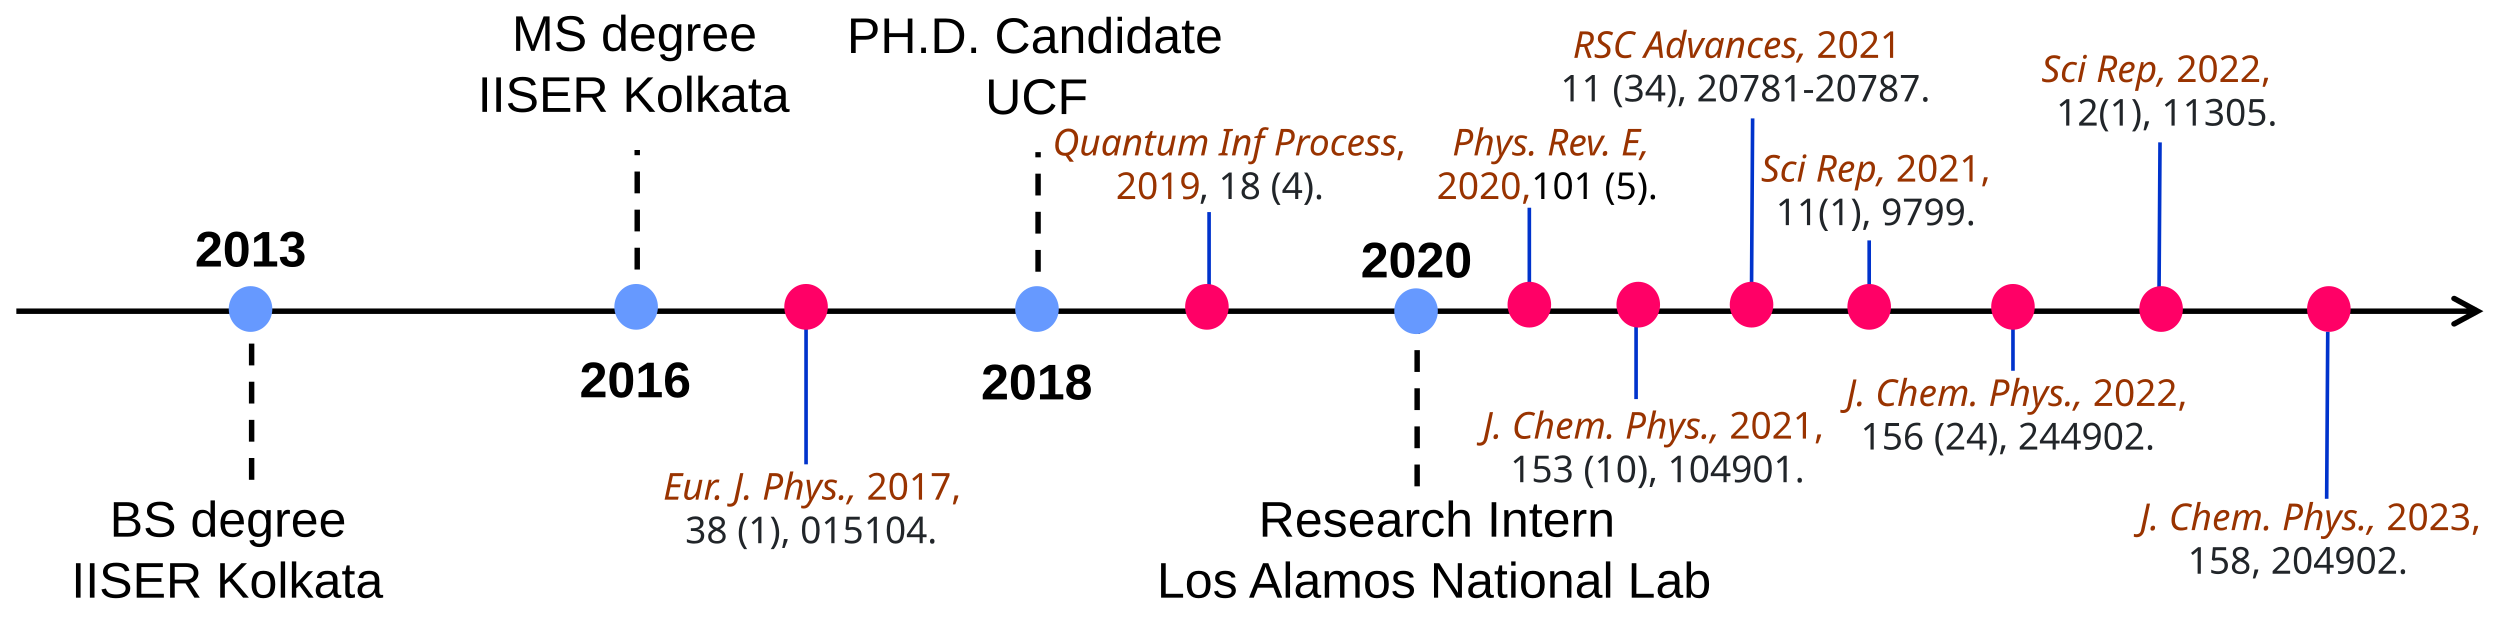
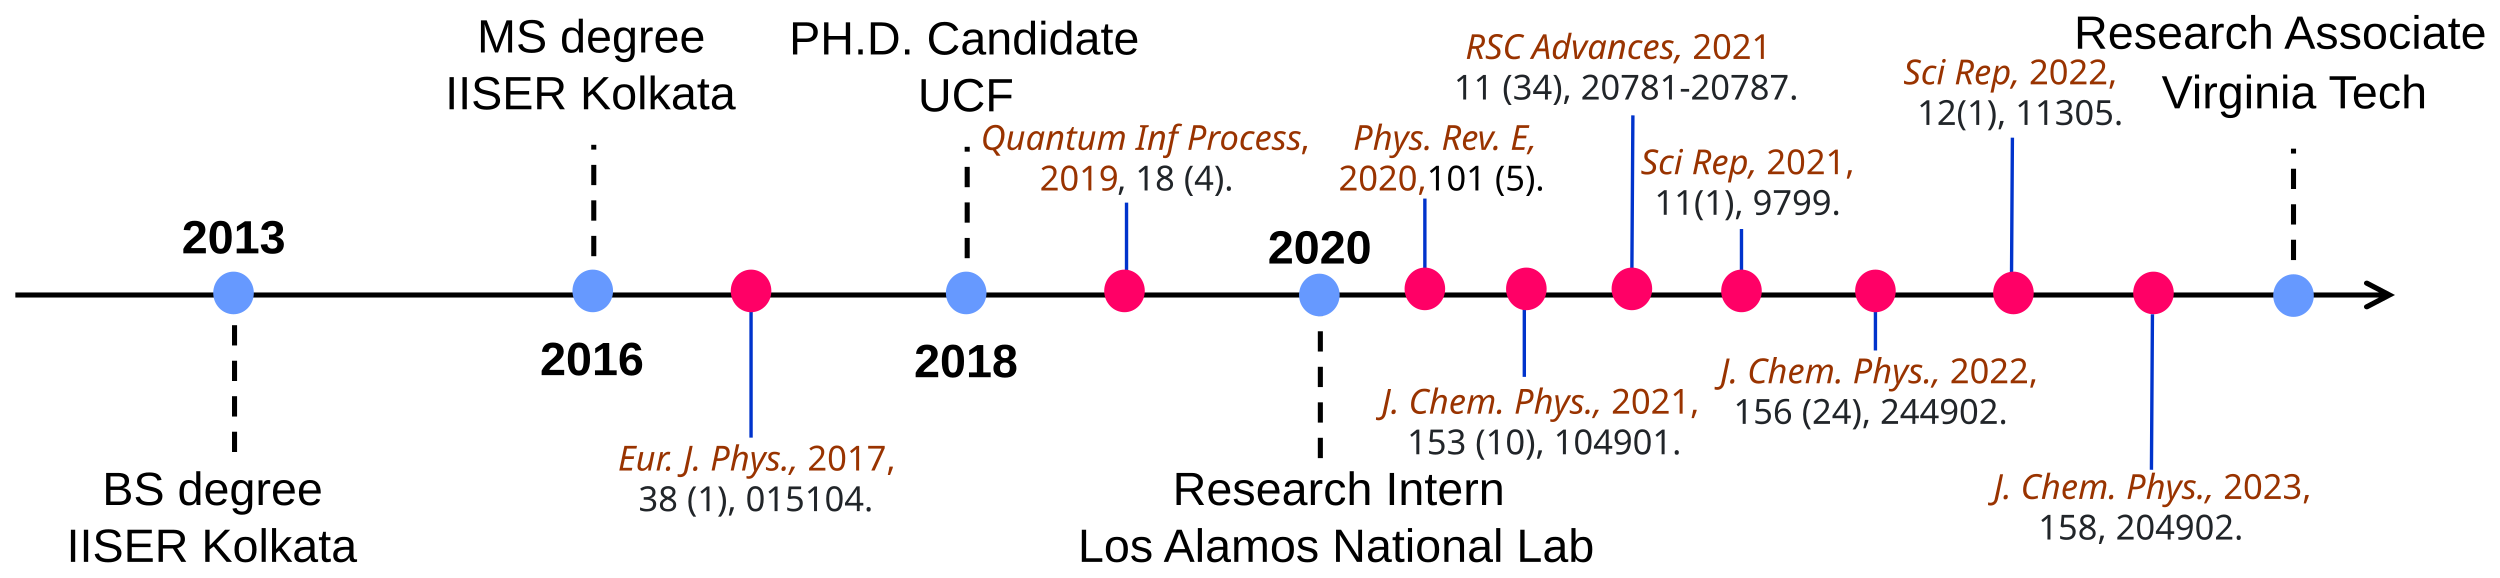
- <svg xmlns="http://www.w3.org/2000/svg" width="303.625mm" height="74.915mm" viewBox="0 0 303.625 74.915" version="1.1" id="svg8">
+ <svg xmlns="http://www.w3.org/2000/svg" width="325.913mm" height="75.322mm" viewBox="0 0 325.913 75.322" version="1.1" id="svg8">
  <defs id="defs2">
    <clipPath id="clip0">
      <rect id="rect4518" height="301" width="1067" y="344" x="63" />
    </clipPath>
  </defs>
-   <g id="layer1" transform="translate(-46.30271,-223.2568)">
+   <g id="layer1" transform="translate(-46.28712,-222.597)">
    <g id="g1200" transform="translate(-0.01559667,-0.2528416)">
      <path id="path4531" stroke-miterlimit="8" d="m 193.162,249.266 -3e-5,9.749" style="fill:none;fill-rule:evenodd;stroke:#0033cc;stroke-width:0.441;stroke-miterlimit:8" />
      <path id="path4533" stroke-miterlimit="8" d="m 144.214,262.495 -3e-5,17.408" style="fill:none;fill-rule:evenodd;stroke:#0033cc;stroke-width:0.441;stroke-miterlimit:8" />
-       <path style="stroke-width:0.265" id="path4535" d="M 48.303,260.974 H 347.219 v 0.661 H 48.303 Z m 296.25,-1.498 3.375,1.829 -3.375,1.829 c -0.171,0.092 -0.387,0.039 -0.487,-0.119 -0.1,-0.158 -0.043,-0.36 0.128,-0.452 l 2.848,-1.544 v 0.572 l -2.848,-1.543 c -0.171,-0.092 -0.228,-0.295 -0.128,-0.452 0.1,-0.158 0.316,-0.211 0.487,-0.119 z" />
+       <path style="stroke-width:0.269" id="path4535" d="M 48.303,260.974 H 357.792 v 0.661 H 48.303 Z m 306.73,-1.498 3.494,1.829 -3.494,1.829 c -0.177,0.092 -0.401,0.039 -0.504,-0.119 -0.103,-0.158 -0.044,-0.36 0.133,-0.452 l 2.949,-1.544 v 0.572 l -2.949,-1.543 c -0.177,-0.092 -0.236,-0.295 -0.133,-0.452 0.103,-0.158 0.327,-0.211 0.504,-0.119 z" />
      <path id="path4537" stroke-miterlimit="10" d="m 76.878,281.779 3.5e-5,-19.151" style="fill:none;fill-rule:evenodd;stroke:#000000;stroke-width:0.661;stroke-linejoin:round;stroke-miterlimit:10;stroke-dasharray:2.646, 1.984" />
      <path id="path4539" d="m 74.1,261.04 c 0,-1.534 1.185,-2.778 2.646,-2.778 1.461,0 2.646,1.244 2.646,2.778 0,1.534 -1.185,2.778 -2.646,2.778 -1.461,0 -2.646,-1.244 -2.646,-2.778 z" style="fill:#6699ff;fill-rule:evenodd;stroke-width:0.265" />
      <text y="288.689" x="59.639" id="text4541" font-size="23" font-weight="400" style="font-weight:400;font-size:6.085px;font-family:Arial, Arial_MSFontService, sans-serif;stroke-width:0.265">BS degree</text>
      <text y="296.098" x="54.98" id="text4543" font-size="23" font-weight="400" style="font-weight:400;font-size:6.085px;font-family:Arial, Arial_MSFontService, sans-serif;stroke-width:0.265">IISER Kolkata</text>
      <text y="255.881" x="70" id="text4545" font-size="23" font-weight="700" style="font-weight:700;font-size:6.085px;font-family:Arial, Arial_MSFontService, sans-serif;stroke-width:0.265">2013</text>
      <path id="path4547" stroke-miterlimit="10" d="m 123.709,260.876 3e-5,-19.151" style="fill:none;fill-rule:evenodd;stroke:#000000;stroke-width:0.661;stroke-linejoin:round;stroke-miterlimit:10;stroke-dasharray:2.646, 1.984" />
      <path id="path4549" d="m 120.931,260.776 c 0,-1.534 1.185,-2.778 2.646,-2.778 1.461,0 2.646,1.244 2.646,2.778 0,1.534 -1.185,2.778 -2.646,2.778 -1.461,0 -2.646,-1.244 -2.646,-2.778 z" style="fill:#6699ff;fill-rule:evenodd;stroke-width:0.265" />
      <text y="229.687" x="108.5" id="text4551" font-size="23" font-weight="400" style="font-weight:400;font-size:6.085px;font-family:Arial, Arial_MSFontService, sans-serif;stroke-width:0.265">MS degree</text>
      <text y="237.095" x="104.338" id="text4553" font-size="23" font-weight="400" style="font-weight:400;font-size:6.085px;font-family:Arial, Arial_MSFontService, sans-serif;stroke-width:0.265">IISER Kolkata</text>
      <text y="271.756" x="116.712" id="text4555" font-size="23" font-weight="700" style="font-weight:700;font-size:6.085px;font-family:Arial, Arial_MSFontService, sans-serif;stroke-width:0.265">2016</text>
      <path id="path4557" stroke-miterlimit="10" d="m 172.392,261.141 3e-5,-19.151" style="fill:none;fill-rule:evenodd;stroke:#000000;stroke-width:0.661;stroke-linejoin:round;stroke-miterlimit:10;stroke-dasharray:2.646, 1.984" />
      <path id="path4559" d="m 169.614,261.04 c 0,-1.534 1.185,-2.778 2.646,-2.778 1.461,0 2.646,1.244 2.646,2.778 0,1.534 -1.185,2.778 -2.646,2.778 -1.461,0 -2.646,-1.244 -2.646,-2.778 z" style="fill:#6699ff;fill-rule:evenodd;stroke-width:0.265" />
      <text y="229.952" x="149.181" id="text4561" font-size="23" font-weight="400" style="font-weight:400;font-size:6.085px;font-family:Arial, Arial_MSFontService, sans-serif;stroke-width:0.265">PH.D. Candidate</text>
      <text y="237.36" x="165.967" id="text4563" font-size="23" font-weight="400" style="font-weight:400;font-size:6.085px;font-family:Arial, Arial_MSFontService, sans-serif;stroke-width:0.265">UCF</text>
      <text y="272.02" x="165.47" id="text4565" font-size="23" font-weight="700" style="font-weight:700;font-size:6.085px;font-family:Arial, Arial_MSFontService, sans-serif;stroke-width:0.265">2018</text>
      <path id="path4567" stroke-miterlimit="10" d="m 218.43,282.572 3e-5,-19.151" style="fill:none;fill-rule:evenodd;stroke:#000000;stroke-width:0.661;stroke-linejoin:round;stroke-miterlimit:10;stroke-dasharray:2.646, 1.984" />
      <path id="path4569" d="m 215.652,261.305 c 0,-1.534 1.185,-2.778 2.646,-2.778 1.461,0 2.646,1.244 2.646,2.778 0,1.534 -1.185,2.778 -2.646,2.778 -1.461,0 -2.646,-1.244 -2.646,-2.778 z" style="fill:#6699ff;fill-rule:evenodd;stroke-width:0.265" />
      <text y="288.689" x="199.179" id="text4571" font-size="23" font-weight="400" style="font-weight:400;font-size:6.085px;font-family:Arial, Arial_MSFontService, sans-serif;stroke-width:0.265">Research Intern</text>
      <text y="296.098" x="186.832" id="text4573" font-size="23" font-weight="400" style="font-weight:400;font-size:6.085px;font-family:Arial, Arial_MSFontService, sans-serif;stroke-width:0.265">Los Alamos National Lab</text>
      <text y="257.204" x="211.581" id="text4575" font-size="23" font-weight="700" style="font-weight:700;font-size:6.085px;font-family:Arial, Arial_MSFontService, sans-serif;stroke-width:0.265">2020</text>
      <path id="path4577" d="m 141.568,260.776 c 0,-1.534 1.185,-2.778 2.646,-2.778 1.461,0 2.646,1.244 2.646,2.778 0,1.534 -1.185,2.778 -2.646,2.778 -1.461,0 -2.646,-1.244 -2.646,-2.778 z" style="fill:#ff0066;fill-rule:evenodd;stroke-width:0.265" />
      <text y="284.191" x="124.127" id="text4579" font-size="17" font-weight="400" font-style="italic" style="font-style:italic;font-weight:400;font-size:4.498px;font-family:Calibri, Calibri_MSFontService, sans-serif;fill:#993300;stroke-width:0.265" />
      <g id="g909" transform="translate(-3.175)">
        <text style="font-style:italic;font-weight:400;font-size:4.498px;font-family:Calibri, Calibri_MSFontService, sans-serif;fill:#993300;stroke-width:0.265" font-style="italic" font-weight="400" font-size="17" id="text4581" x="130.025" y="284.191">Eur. J. Phys., <tspan id="tspan904" style="font-style:normal;font-variant:normal;font-weight:normal;font-stretch:normal;font-family:Calibri, Calibri_MSFontService, sans-serif;-inkscape-font-specification:'Calibri, Calibri_MSFontService, sans-serif'">2017,</tspan>
        </text>
        <text style="font-weight:400;font-size:4.498px;font-family:Calibri, Calibri_MSFontService, sans-serif;fill:#212529;stroke-width:0.265" font-weight="400" font-size="17" id="text4587" x="132.709" y="289.483">38 (1), 015104.</text>
      </g>
      <path id="path4589" d="m 190.252,260.776 c 0,-1.534 1.185,-2.778 2.646,-2.778 1.461,0 2.646,1.244 2.646,2.778 0,1.534 -1.185,2.778 -2.646,2.778 -1.461,0 -2.646,-1.244 -2.646,-2.778 z" style="fill:#ff0066;fill-rule:evenodd;stroke-width:0.265" />
      <text y="242.387" x="174.15" id="text4591" font-size="17" font-weight="400" font-style="italic" style="font-style:italic;font-weight:400;font-size:4.498px;font-family:Calibri, Calibri_MSFontService, sans-serif;fill:#993300;stroke-width:0.265">Quantum Inf Process</text>
      <text id="text4593" font-size="17" font-weight="400" style="font-weight:400;font-size:4.498px;font-family:Calibri, Calibri_MSFontService, sans-serif;fill:#993300;stroke-width:0.265" x="215.844" y="242.387">,</text>
      <text y="247.679" x="181.839" id="text4595" font-size="17" font-weight="400" style="font-weight:400;font-size:4.498px;font-family:Calibri, Calibri_MSFontService, sans-serif;fill:#993300;stroke-width:0.265">2019</text>
      <text id="text4597" font-size="17" font-weight="400" style="font-weight:400;font-size:4.498px;font-family:Calibri, Calibri_MSFontService, sans-serif;fill:#212529;stroke-width:0.265" x="191.937" y="247.679">, 18 (4).</text>
      <g transform="translate(1.5875)" id="g1113">
        <text style="font-style:italic;font-weight:400;font-size:4.498px;font-family:Calibri, Calibri_MSFontService, sans-serif;fill:#993300;stroke-width:0.265" font-style="italic" font-weight="400" font-size="17" id="text4599" x="221.11" y="242.387">Phys. Rev. E,</text>
        <g id="g1105">
          <text y="247.679" x="219.209" id="text4603" font-size="17" font-weight="400" style="font-weight:400;font-size:4.498px;font-family:Calibri, Calibri_MSFontService, sans-serif;fill:#993300;stroke-width:0.265">2020,<tspan style="fill:#000000;stroke-width:0.265" id="tspan898">101 (5).</tspan>
          </text>
          <path id="path4607" stroke-miterlimit="8" d="m 230.468,248.737 -3e-5,9.749" style="fill:none;fill-rule:evenodd;stroke:#0033cc;stroke-width:0.441;stroke-miterlimit:8" />
          <path id="path4609" d="m 227.822,260.511 c 0,-1.534 1.185,-2.778 2.646,-2.778 1.461,0 2.646,1.244 2.646,2.778 0,1.534 -1.185,2.778 -2.646,2.778 -1.461,0 -2.646,-1.244 -2.646,-2.778 z" style="fill:#ff0066;fill-rule:evenodd;stroke-width:0.265" />
        </g>
      </g>
      <g transform="translate(4.7625)" id="g1099">
        <path style="fill:none;fill-rule:evenodd;stroke:#0033cc;stroke-width:0.441;stroke-miterlimit:8" d="m 240.258,262.231 -3e-5,9.749" stroke-miterlimit="8" id="path4611" />
        <path style="fill:#ff0066;fill-rule:evenodd;stroke-width:0.265" d="m 237.877,260.511 c 0,-1.534 1.185,-2.778 2.646,-2.778 1.461,0 2.646,1.244 2.646,2.778 0,1.534 -1.185,2.778 -2.646,2.778 -1.461,0 -2.646,-1.244 -2.646,-2.778 z" id="path4613" />
        <text style="font-style:italic;font-weight:400;font-size:4.498px;font-family:Calibri, Calibri_MSFontService, sans-serif;fill:#993300;stroke-width:0.265" font-style="italic" font-weight="400" font-size="17" id="text4615" x="221.616" y="276.783">J. Chem. Phys., <tspan id="tspan901" style="font-style:normal;font-variant:normal;font-weight:normal;font-stretch:normal;font-family:Calibri, Calibri_MSFontService, sans-serif;-inkscape-font-specification:'Calibri, Calibri_MSFontService, sans-serif';stroke-width:0.265">2021,</tspan>
        </text>
        <text style="font-weight:400;font-size:4.498px;font-family:Calibri, Calibri_MSFontService, sans-serif;fill:#212529;stroke-width:0.265" font-weight="400" font-size="17" id="text4621" x="224.978" y="282.075">153 (10), 104901.</text>
      </g>
      <g transform="translate(6.879167)" id="g1092">
        <path style="fill:none;fill-rule:evenodd;stroke:#0033cc;stroke-width:0.441;stroke-miterlimit:8" d="m 252.295,237.889 -0.131,20.273" stroke-miterlimit="8" id="path4525" />
        <g transform="matrix(0.2645833,0,0,0.2645833,28.81384,132.3755)" id="g905">
          <text id="text4623" transform="translate(762.093,371)" font-size="17" font-weight="400" font-style="italic" style="font-style:italic;font-weight:400;font-size:17px;font-family:Calibri, Calibri_MSFontService, sans-serif;fill:#993300">RSC Advances, <tspan style="font-style:normal;font-variant:normal;font-weight:normal;font-stretch:normal;font-family:Calibri, Calibri_MSFontService, sans-serif;-inkscape-font-specification:'Calibri, Calibri_MSFontService, sans-serif'" id="tspan900">2021</tspan>
          </text>
          <text id="text4629" font-size="17" font-weight="400" style="font-weight:400;font-size:17px;font-family:Calibri, Calibri_MSFontService, sans-serif;fill:#212529" transform="translate(756.468,391)">11 (34), 20781-20787.</text>
        </g>
        <path style="fill:#ff0066;fill-rule:evenodd;stroke-width:0.265" d="m 249.518,260.511 c 0,-1.534 1.185,-2.778 2.646,-2.778 1.461,0 2.646,1.244 2.646,2.778 0,1.534 -1.185,2.778 -2.646,2.778 -1.461,0 -2.646,-1.244 -2.646,-2.778 z" id="path4635" />
      </g>
      <g transform="translate(3.704167)" id="g1084">
        <path style="fill:none;fill-rule:evenodd;stroke:#0033cc;stroke-width:0.441;stroke-miterlimit:8" d="m 269.627,252.706 -3e-5,9.749" stroke-miterlimit="8" id="path4529" />
        <g transform="matrix(0.2645833,0,0,0.2645833,33.61834,130.7329)" id="g963">
          <text id="text4637" transform="translate(842.335,434)" font-size="17" font-weight="400" font-style="italic" style="font-style:italic;font-weight:400;font-size:17px;font-family:Calibri, Calibri_MSFontService, sans-serif;fill:#993300">Sci Rep, <tspan id="tspan893" style="font-style:normal;font-variant:normal;font-weight:normal;font-stretch:normal;font-family:Calibri, Calibri_MSFontService, sans-serif;-inkscape-font-specification:'Calibri, Calibri_MSFontService, sans-serif'">2021,</tspan>
          </text>
          <text id="text4643" font-size="17" font-weight="400" style="font-weight:400;font-size:17px;font-family:Calibri, Calibri_MSFontService, sans-serif;fill:#212529" x="849.127" y="454">11(1), 9799.</text>
        </g>
        <path style="fill:#ff0066;fill-rule:evenodd;stroke-width:0.265" d="m 266.981,260.776 c 0,-1.534 1.185,-2.778 2.646,-2.778 1.461,0 2.646,1.244 2.646,2.778 0,1.534 -1.185,2.778 -2.646,2.778 -1.461,0 -2.646,-1.244 -2.646,-2.778 z" id="path4645" />
      </g>
      <g transform="translate(7.408334)" id="g1076">
        <path style="fill:none;fill-rule:evenodd;stroke:#0033cc;stroke-width:0.441;stroke-miterlimit:8" d="m 283.385,258.791 -3e-5,9.749" stroke-miterlimit="8" id="path4527" />
        <text style="font-style:italic;font-weight:400;font-size:4.498px;font-family:Calibri, Calibri_MSFontService, sans-serif;fill:#993300;stroke-width:0.265" font-style="italic" font-weight="400" font-size="17" id="text4647" x="263.116" y="272.814">J. Chem. Phys., <tspan id="tspan897" style="font-style:normal;font-variant:normal;font-weight:normal;font-stretch:normal;font-family:Calibri, Calibri_MSFontService, sans-serif;-inkscape-font-specification:'Calibri, Calibri_MSFontService, sans-serif';stroke-width:0.265">2022,</tspan>
        </text>
        <text style="font-weight:400;font-size:4.498px;font-family:Calibri, Calibri_MSFontService, sans-serif;fill:#212529;stroke-width:0.265" font-weight="400" font-size="17" id="text4653" x="264.88" y="278.106">156 (24), 244902.</text>
        <path style="fill:#ff0066;fill-rule:evenodd;stroke-width:0.265" d="m 280.739,260.776 c 0,-1.534 1.185,-2.778 2.646,-2.778 1.461,0 2.646,1.244 2.646,2.778 0,1.534 -1.185,2.778 -2.646,2.778 -1.461,0 -2.646,-1.244 -2.646,-2.778 z" id="path4655" />
      </g>
      <g transform="translate(20.10834)" id="g1061">
-         <path style="fill:#ff0066;fill-rule:evenodd;stroke-width:0.265" d="m 306.404,261.04 c 0,-1.534 1.185,-2.778 2.646,-2.778 1.46,0 2.646,1.244 2.646,2.778 0,1.534 -1.185,2.778 -2.646,2.778 -1.46,0 -2.646,-1.244 -2.646,-2.778 z" id="path4667" />
-         <path style="fill:none;fill-rule:evenodd;stroke:#0033cc;stroke-width:0.441;stroke-miterlimit:8" d="m 308.915,263.818 -0.131,20.273" stroke-miterlimit="8" id="path4669" />
+         <path style="fill:#ff0066;fill-rule:evenodd;stroke-width:0.265" d="m 304.287,261.04 c 0,-1.534 1.185,-2.778 2.646,-2.778 1.46,0 2.646,1.244 2.646,2.778 0,1.534 -1.185,2.778 -2.646,2.778 -1.46,0 -2.646,-1.244 -2.646,-2.778 z" id="path4667" />
+         <path style="fill:none;fill-rule:evenodd;stroke:#0033cc;stroke-width:0.441;stroke-miterlimit:8" d="m 306.798,263.818 -0.131,20.273" stroke-miterlimit="8" id="path4669" />
        <text style="font-style:italic;font-weight:400;font-size:4.498px;font-family:Calibri, Calibri_MSFontService, sans-serif;fill:#993300;stroke-width:0.265" font-style="italic" font-weight="400" font-size="17" id="text4671" x="286.064" y="287.895">J. Chem. Phys., <tspan id="tspan899" style="font-style:normal;font-variant:normal;font-weight:normal;font-stretch:normal;font-family:Calibri, Calibri_MSFontService, sans-serif;-inkscape-font-specification:'Calibri, Calibri_MSFontService, sans-serif';stroke-width:0.265">2023,</tspan>
        </text>
        <text style="font-weight:400;font-size:4.498px;font-family:Calibri, Calibri_MSFontService, sans-serif;fill:#212529;stroke-width:0.265" font-weight="400" font-size="17" id="text4677" x="291.907" y="293.187">158, 204902.</text>
      </g>
      <text y="293.187" x="312.082" id="text4679" font-size="17" font-weight="400" style="font-weight:400;font-size:4.498px;font-family:Calibri, Calibri_MSFontService, sans-serif;fill:#212529;stroke-width:0.265" />
      <text xml:space="preserve" style="font-style:normal;font-variant:normal;font-weight:normal;font-stretch:normal;font-size:7.761px;line-height:0;font-family:sans-serif;-inkscape-font-specification:sans-serif;text-align:center;letter-spacing:0px;word-spacing:0px;text-anchor:middle;fill:#000000;fill-opacity:1;stroke:none;stroke-width:0.265" x="183.886" y="194.984" id="text938">
        <tspan style="stroke-width:0.265" id="tspan936" x="183.886" y="197.195" />
      </text>
      <g transform="translate(14.81667)" id="g1069">
        <path style="fill:none;fill-rule:evenodd;stroke:#0033cc;stroke-width:0.441;stroke-miterlimit:8" d="m 293.834,240.8 -0.131,20.273" stroke-miterlimit="8" id="path4523" />
        <path style="fill:#ff0066;fill-rule:evenodd;stroke-width:0.265" d="m 291.322,261.04 c 0,-1.534 1.185,-2.778 2.646,-2.778 1.461,0 2.646,1.244 2.646,2.778 0,1.534 -1.185,2.778 -2.646,2.778 -1.461,0 -2.646,-1.244 -2.646,-2.778 z" id="path4665" />
-         <g transform="matrix(0.2645833,0,0,0.2645833,56.5616,118.6401)" id="g963-3">
+         <g transform="matrix(0.2645833,0,0,0.2645833,56.74804,119.0129)" id="g963-3">
          <text id="text4637-6" transform="translate(842.335,434)" font-size="17" font-weight="400" font-style="italic" style="font-style:italic;font-weight:400;font-size:17px;font-family:Calibri, Calibri_MSFontService, sans-serif;fill:#993300">Sci Rep, <tspan id="tspan895" style="font-style:normal;font-variant:normal;font-weight:normal;font-stretch:normal;font-family:Calibri, Calibri_MSFontService, sans-serif;-inkscape-font-specification:'Calibri, Calibri_MSFontService, sans-serif'">2022,</tspan>
          </text>
          <text id="text4643-5" font-size="17" font-weight="400" style="font-weight:400;font-size:17px;font-family:Calibri, Calibri_MSFontService, sans-serif;fill:#212529" x="849.127" y="454">12(1), 11305.</text>
        </g>
      </g>
      <text id="text942" y="234.672" x="289.719" style="font-style:normal;font-variant:normal;font-weight:normal;font-stretch:normal;font-size:7.761px;font-family:sans-serif;-inkscape-font-specification:sans-serif;text-align:center;letter-spacing:0px;word-spacing:0px;text-anchor:middle;fill:#000000;fill-opacity:1;stroke:none;stroke-width:0.265" xml:space="preserve">
        <tspan style="stroke-width:0.265" y="241.733" x="289.719" id="tspan940" />
      </text>
+       <path id="path4557-6" stroke-miterlimit="10" d="m 345.297,261.383 3e-5,-19.151" style="fill:none;fill-rule:evenodd;stroke:#000000;stroke-width:0.661;stroke-linejoin:round;stroke-miterlimit:10;stroke-dasharray:2.646, 1.984" />
+       <path id="path4569-3" d="m 342.652,261.383 c 0,-1.534 1.185,-2.778 2.646,-2.778 1.461,0 2.646,1.244 2.646,2.778 0,1.534 -1.185,2.778 -2.646,2.778 -1.461,0 -2.646,-1.244 -2.646,-2.778 z" style="fill:#6699ff;fill-rule:evenodd;stroke-width:0.265" />
+       <text y="229.206" x="316.686" id="text4561-7" font-size="23" font-weight="400" style="font-weight:400;font-size:6.085px;font-family:Arial, Arial_MSFontService, sans-serif;stroke-width:0.265">Research Associate</text>
+       <text y="236.977" x="328.098" id="text4563-5" font-size="23" font-weight="400" style="font-weight:400;font-size:6.085px;font-family:Arial, Arial_MSFontService, sans-serif;stroke-width:0.265">Virginia Tech</text>
    </g>
  </g>
</svg>
